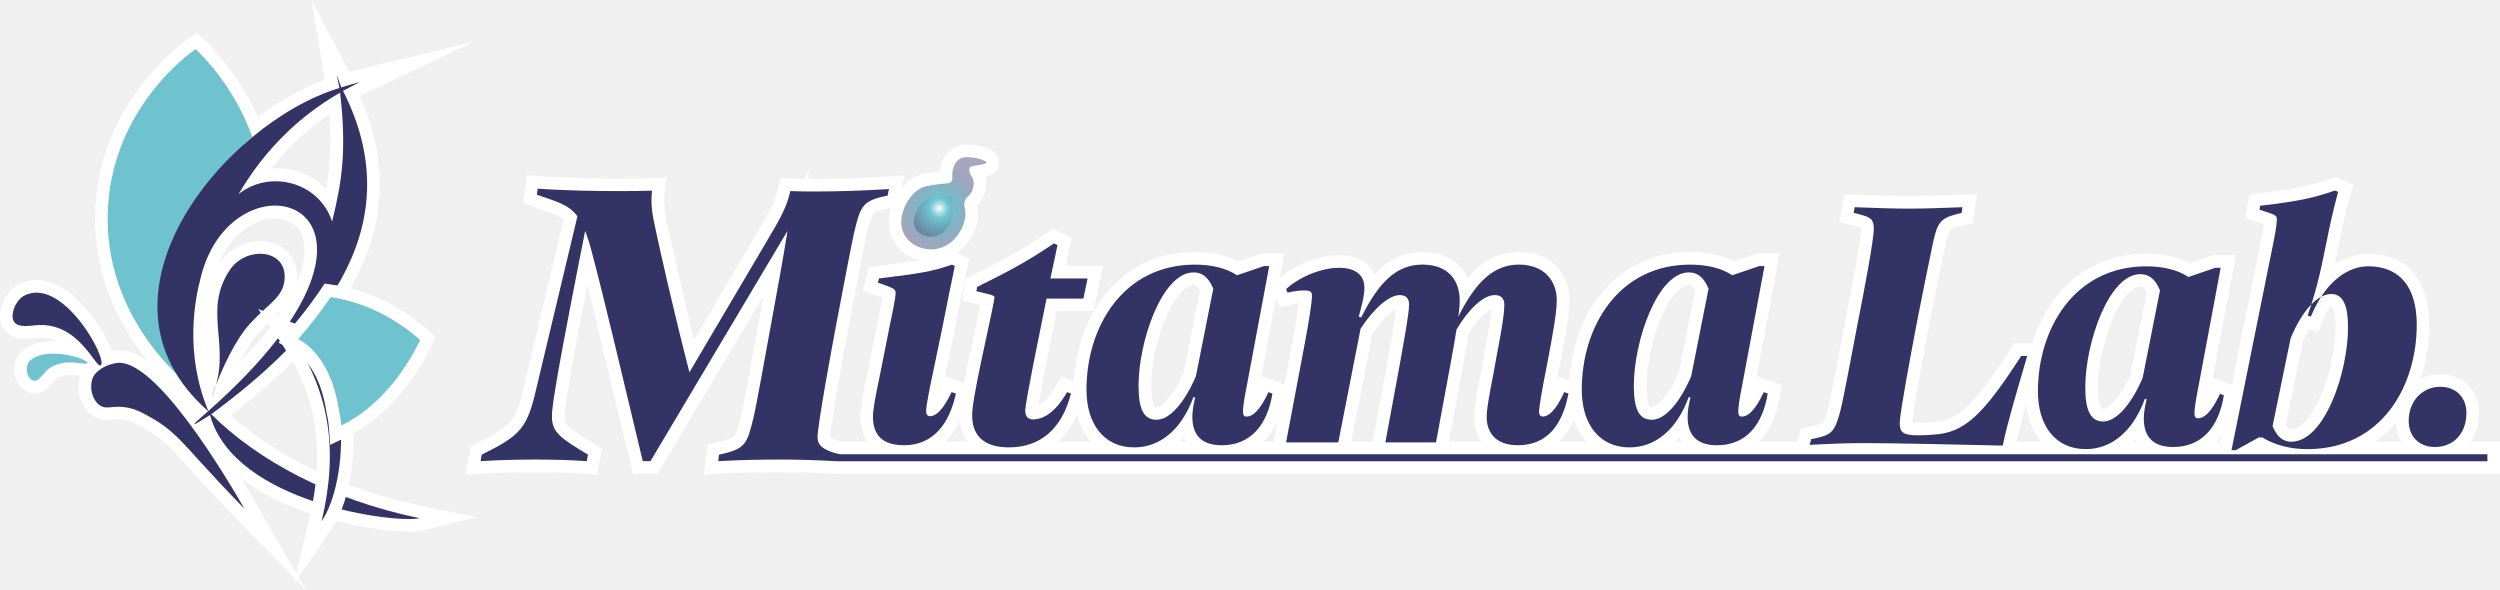
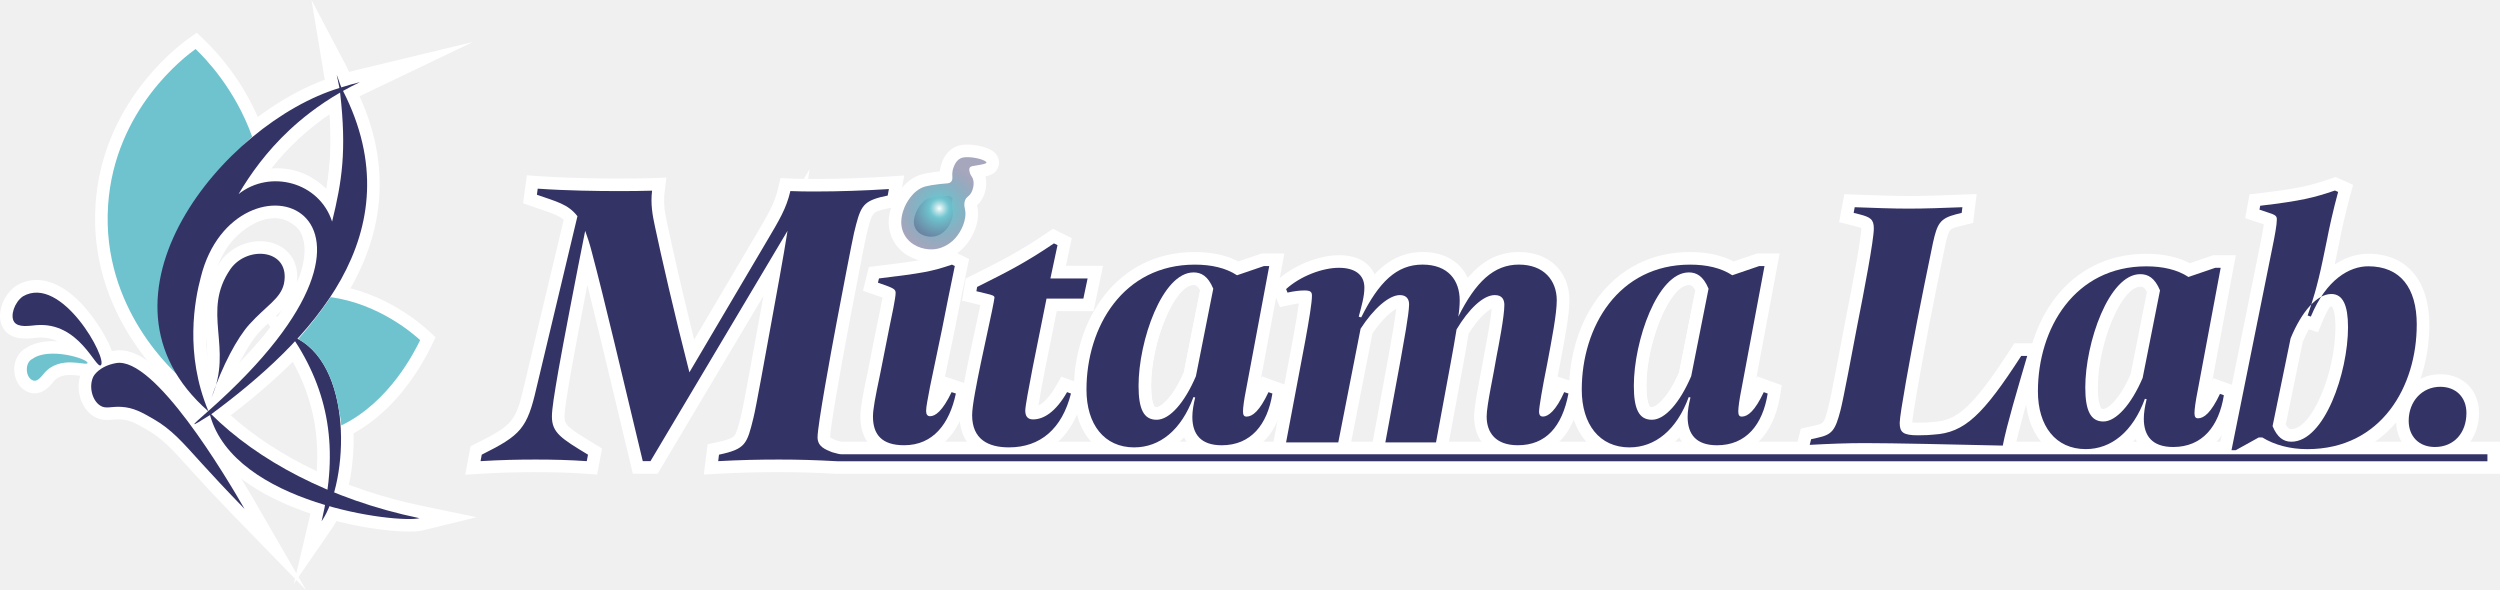
<svg xmlns="http://www.w3.org/2000/svg" viewBox="0 0 994.13 234.61">
  <defs>
    <style>
      .cls-1 {
        fill: #fff;
      }

      .cls-2 {
        fill: url(#_名称未設定グラデーション_37);
      }

      .cls-3 {
        fill: #336;
      }

      .cls-4 {
        fill: #6ec3ce;
      }
    </style>
    <radialGradient id="_名称未設定グラデーション_37" data-name="名称未設定グラデーション 37" cx="373.53" cy="82.88" fx="373.53" fy="82.88" r="17.65" gradientUnits="userSpaceOnUse">
      <stop offset="0" stop-color="#fff" />
      <stop offset="0" stop-color="#fbfdfd" />
      <stop offset=".11" stop-color="#afdee4" />
      <stop offset=".19" stop-color="#80cad4" />
      <stop offset=".23" stop-color="#6ec3ce" />
      <stop offset=".99" stop-color="#7c7c9d" stop-opacity=".68" />
    </radialGradient>
  </defs>
  <g id="Butterfly">
    <g>
      <path class="cls-1" d="m80.96,171.91l-2.73-6.54c-9.72-23.29-6.17-45.41-3.19-56.52,1.28-4.76,2.77-8.8,5.14-13.94l.26-.56.91-1.13c2.79-3.5,7.97-10,16.88-14.09,8.08-3.71,12.92-2.56,14.98-2.07.11.03.22.05.31.07,6.55,1.33,11.76,5.87,13.66,8.6,6.55,9.4,3.68,20.73,2.73,24.45l-.09.36-.14.34c-4.49,10.74-10.22,20.47-17.02,28.92-1.53,1.91-3.23,3.76-6.31,7.13l-.45.49c-6.64,7.25-13.08,13.7-19.68,19.71l-5.25,4.77Zm8.04-72.26c-1.68,3.67-3.06,7.14-4.31,11.78-2.35,8.76-5.11,25.21.29,43.16,4.49-4.32,8.96-8.92,13.53-13.91h0s.45-.49.45-.49c3.04-3.32,4.57-4.99,5.9-6.65,6.14-7.63,11.33-16.43,15.44-26.17,1.73-7.07,1.31-12.13-1.33-15.93-.54-.77-3.64-3.74-7.44-4.51-.19-.04-.4-.09-.64-.14-1.24-.29-3.55-.84-8.5,1.43-6.74,3.09-10.64,7.99-13.23,11.23l-.16.2Z" />
+       <path class="cls-1" d="m116.85,232.13l6.18-26.02c6.46-27.23,3.01-48.73-11.19-69.72l-9.15-13.51,15.15,6.07c9.31,3.73,16.17,12.12,19.84,24.25,6.11,20.23,2.01,45.75-5.66,56.9l-15.16,22.03Z" />
      <path class="cls-1" d="m73.04,157.78l-3.22-2.69c-3.56-2.97-34.71-30.26-31.83-73.74,2.62-39.47,31.17-61.84,36.86-65.93l3.38-2.42,3,2.88c6.02,5.79,17.11,18.27,23.74,36.77l1.12,3.13-2.45,2.24c-1.9,1.74-3.72,3.54-5.43,5.36-12.18,12.96-25.75,34.45-26.78,51.01-.58,9.43,2.85,19.86,9.92,30.15l2.37,3.44-2.97,2.94c-1.96,1.94-3.53,3.33-4.5,4.15l-3.21,2.71Zm4.27-131.62c-8.58,7.11-27.37,25.96-29.35,55.85-1.6,24.19,8.7,42.75,17.37,53.86-3-7.5-4.33-14.97-3.89-22.1h0c1.19-19.13,15.66-42.53,29.47-57.24,1.12-1.19,2.28-2.38,3.48-3.54-4.94-12.27-11.95-21.31-17.09-26.83Z" />
      <path class="cls-1" d="m88.66,160.13l-9.31-3.63c.58-1.7,1.18-3.38,1.82-5.03,1.74-6.32,1.25-12.09.73-18.14-.79-9.19-1.61-18.69,5.67-29.23,5.09-7.17,14.98-10.15,22.54-6.84,6.32,2.76,9.26,9.16,7.67,16.7l-.03.12c-1.27,5.38-4.78,8.59-8.85,12.32-1.83,1.68-3.91,3.58-6.04,5.93-3.28,3.62-8.08,11.68-12.2,22.29-.52,1.79-1.18,3.62-2.01,5.49Zm14.82-54.2c-2.68,0-5.86,1.29-7.72,3.92-4.79,6.92-4.68,13.13-4.06,20.66,1.27-1.87,2.53-3.51,3.76-4.87,2.44-2.7,4.7-4.77,6.7-6.6,3.46-3.17,5.3-4.94,5.86-7.19.86-4.21-1.15-5.09-1.91-5.42-.75-.33-1.66-.5-2.62-.5Z" />
      <path class="cls-1" d="m121.67,234.61l-27.99-28.75c-5.84-6-11.55-12.07-16.98-18.05l-2.04-2.26c-6.29-6.96-10.09-11.16-16.25-14.69-4.22-2.42-6.77-3.88-10.44-4.09-1.2-.07-2.2.02-3.17.11-2.14.19-4.8.43-7.69-1.42-5.46-3.51-7.51-11.96-4.38-18.08.33-.64,3.45-6.28,12.53-7.92,8.76-1.57,19.36,6.35,33.35,24.98,7.13,9.48,15.08,21.73,22.99,35.42l20.08,34.74Zm-74.54-77.85c.44,0,.91.01,1.4.04,6.03.33,10.12,2.68,14.85,5.39.41.23.81.47,1.2.71-8.34-9.85-14.42-14.15-17.55-13.58-3.79.68-5.2,2.4-5.46,2.75-.75,1.67,0,4.3.9,4.95.29.02.95-.04,1.44-.09.85-.08,1.93-.17,3.22-.17Zm-5.5-4.82s-.03.05-.04.08c.03-.05.04-.08.04-.08Z" />
+       <path class="cls-1" d="m131.31,176.86l-.56-7.31c-.12-1.58-.34-2.96-.85-5.24l-.06-.33c-.52-3.42-1.28-6.61-2.26-9.48l-.07-.23c-.16-.55-.36-1.08-.6-1.62l-.09-.21c-2.51-6.26-6.09-10.71-10.64-13.21l-5.43-2.99,4.08-4.68c4.27-4.89,8.25-10.01,11.82-15.19.22-.33.45-.66.68-1l1.75-2.6,3.1.44c20.1,2.83,34.39,14.79,38.29,18.39l2.73,2.52-1.62,3.34c-4.73,9.75-15.4,27.41-33.65,36.23l-6.6,3.19Zm5.76-25.5c1.04,3.04,1.86,6.35,2.45,9.86,10.3-6.98,17.25-17.26,21.28-24.72-4.8-3.8-14.54-10.39-27.04-12.89-2.46,3.48-5.08,6.92-7.83,10.28,4.24,3.62,7.63,8.55,10.12,14.73.41.91.74,1.81,1.02,2.75Z" />
      <path class="cls-1" d="m39.89,150.42c-3.13,0-5.6-3.3-6.95-5.12-4.45-5.96-9.51-11.74-18.06-11.02-.33.03-.68.06-1.05.1-3.52.37-9.41.98-12.44-3.73-3.37-5.24-.16-13.39,4.86-16.9l.36-.23c9.93-5.75,21.97,0,32.21,15.39,6.91,10.39,8.35,17.22,4.27,20.32l-.1.07c-1.09.79-2.14,1.11-3.11,1.11Zm-23.57-26.19c2.1,0,4.06.25,5.89.69-1.16-.95-2.36-1.76-3.59-2.39-3.41-1.75-5.49-1.16-6.79-.46-.81.64-1.39,1.72-1.66,2.58.88-.01,1.97-.13,2.62-.2.45-.05.88-.09,1.27-.12.77-.06,1.52-.09,2.26-.09Z" />
      <path class="cls-1" d="m13.83,156.42c-.44,0-.89-.04-1.36-.13l-.21-.05c-3.64-.88-6.21-4.17-6.56-8.4-.33-4.11,1.54-7.83,4.71-9.48,7.76-5.19,21.76-1.82,26.15.83,3.35,2.03,3.34,4.8,3.17,5.9-.52,3.49-3.25,4.94-8.1,4.32-3.96-.51-7.72-.72-10.24,2.21-.11.13-.23.27-.35.42-1.22,1.48-3.61,4.38-7.22,4.38Z" />
      <path class="cls-1" d="m162.6,211.38c-8.66,0-23.94-2.15-38.66-7-15.68-5.17-35.04-14.79-42.99-31.9-3.33,1.79-5.91,1.51-7.66-.83-2.78-3.73.73-6.99,1.88-8.07.07-.06.14-.13.22-.2-15.15-15.33-20.77-34.28-16.27-55.13,7.54-34.91,41.29-65.92,70.06-76.57-.1-.48-.17-.83-.22-1.09L123.87,0l14.44,27.43c.17.31.32.67.51,1.17,1.04-.29,2.09-.55,3.12-.8l46.07-11.09-42.74,20.46c-.76.36-1.52.74-2.28,1.13,11.55,25.47,10.57,50.72-2.94,75.12-9.64,17.41-25.06,33.95-48.3,51.73,18.96,17,45.73,29.71,76.1,36.03l21.66,4.5-21.49,5.25c-1.23.3-3.09.46-5.42.46Zm-53.16-124.63c-.43,0-.88.02-1.33.05-8.77.69-19.4,8.55-23.39,24.55l-.02.08c-2.36,8.79-5.12,25.29.32,43.28,32.13-29.92,39.29-51.26,34.94-61.51-1.76-4.15-5.55-6.46-10.52-6.46Zm-11.24-23.6c-14.05,13.09-25.57,29.89-29.31,47.22-2.53,11.7-1.35,22.45,3.5,32.15-1.54-14.12.67-26.27,2.64-33.63,1.37-5.49,3.34-10.18,5.7-14.12l-3.8,3.01,13.65-23.16c2.39-4.06,4.92-7.87,7.61-11.47Zm32.78,37.85c-.19,3.52-.95,7.68-2.66,12.48,1.58-2.48,3.01-4.96,4.29-7.44l-1.63-5.04Zm9.86-32.64c-.73,6.85-2.08,13.42-3.92,20.95l-3.87,15.86c6.15-12.22,8.72-24.44,7.79-36.81Zm-31.25-1.27c2.85,0,5.73.42,8.54,1.27,4.51,1.36,8.47,3.71,11.66,6.82,1.53-8.47,2.2-17.29,1.25-29.81-4.43,3.01-8.6,6.34-12.45,9.93h0c-3.92,3.66-7.52,7.59-10.87,11.85.62-.04,1.24-.06,1.86-.06Z" />
      <path class="cls-3" d="m5.59,127.95c-1.57-2.44.13-7.72,3.52-10.1,15.37-8.9,33.98,25.11,30.96,27.4-2.05,1.48-8.56-17.36-25.6-15.95-2.73.23-7.3,1.1-8.88-1.35Z" />
      <path class="cls-4" d="m13.43,151.38c-3.46-.84-3.73-7.33-.48-8.69,6.51-4.77,22.1-.01,21.85,1.66-.21,1.4-10.83-3.37-17.18,4-1.02,1.18-2.51,3.35-4.19,3.03Z" />
      <path class="cls-3" d="m39.81,161.26c-3.24-2.09-4.59-7.77-2.64-11.6,0,0,2.06-4.03,8.96-5.27,15.29-2.76,43.58,44.93,51.12,57.98-7.29-7.49-13.02-13.69-16.87-17.92-7.72-8.5-11.97-13.6-19.5-17.92-4.43-2.54-7.8-4.47-12.65-4.74-4.18-.23-6.13.96-8.43-.53Z" />
      <path class="cls-4" d="m66.44,114.08c1.11-17.97,15.23-40.4,28.13-54.12,1.9-2.02,3.81-3.89,5.7-5.62-6.91-19.29-18.92-31.41-22.5-34.85-3.88,2.78-32.25,23.86-34.79,62.19-2.74,41.35,26.95,67,30.04,69.57.66-.56,2.18-1.87,4.21-3.88-7.63-11.1-11.46-22.57-10.79-33.29Z" />
      <g>
        <path class="cls-1" d="m132.94,104.17l-5.54-14.24c-1.05-2.71-5.23-11.63-14.8-12.86h0c-5.99-.78-11.41,1.88-14.92,4.24l-18.3,12.31,11.2-19c6.05-10.26,12.98-18.98,21.18-26.63,6.29-5.87,13.35-11.09,20.97-15.49l6.46-3.73.99,7.4c2.13,15.85,1.55,31.56-1.71,46.7-.3,1.39-.82,3.65-1.6,6.55l-3.95,14.76Zm-19.06-37.02c6.07.78,11.56,3.66,15.88,8.12,1.64-9.79,2.09-19.82,1.34-29.96-4.45,3.03-8.64,6.37-12.51,9.98-3.89,3.63-7.48,7.53-10.8,11.77,1.95-.19,3.98-.18,6.09.09h0Z" />
        <path class="cls-3" d="m84.01,164.71c38.89-28.75,81.42-71.65,52.4-128.56,2.11-1.19,4.34-2.36,6.71-3.49-2.19.53-4.67,1.21-7.39,2.09-.38-.78-1.47-4.29-1.84-4.99.14.82.97,4.42,1.09,5.23-45.75,13.84-103.67,83.42-52.2,128.5-7.47,6.54-7.44,6.72.73,1.54,9.69,35.39,74.48,43.19,83.31,41.03-35.8-7.44-64.53-23.15-82.83-41.35Zm31.17-113.07c4.57-4.26,11.18-9.68,20.06-14.82,2.66,23.29.74,35.23-3.18,51.3-5.11-15.8-24.72-20.84-37.17-10.96,4.68-7.93,11.07-16.91,20.29-25.52Zm-35.31,58.5c13.46-53.97,95.07-28.13,2.98,53.3-9.52-22.82-5.41-44.23-2.98-53.3Z" />
      </g>
      <path class="cls-3" d="m84.09,158.1c8.82-19.92-4.24-34.05,7.59-51.16,6.81-9.58,24.11-7.84,21.21,5.99-1.4,5.9-7.07,8.69-13.73,16.05-4.77,5.27-10.71,16.27-15.07,29.12Z" />
-       <g>
-         <path class="cls-1" d="m116.85,232.13l6.18-26.02c6.46-27.23,3.01-48.73-11.19-69.72l-9.15-13.51,15.15,6.07c9.31,3.73,16.17,12.12,19.84,24.25,6.11,20.23,2.01,45.75-5.66,56.9l-15.16,22.03Z" />
-         <path class="cls-3" d="m127.89,207.27c10.9-15.84,13-63.69-11.91-73.67,14.93,22.06,18.73,44.95,11.91,73.67Z" />
-       </g>
-       <g>
-         <path class="cls-1" d="m131.31,176.86l-.56-7.31c-.12-1.58-.34-2.96-.85-5.24l-.06-.33c-.52-3.42-1.28-6.61-2.26-9.48l-.07-.23c-.16-.55-.36-1.08-.6-1.62l-.09-.21c-2.51-6.26-6.09-10.71-10.64-13.21l-5.43-2.99,4.08-4.68c4.27-4.89,8.25-10.01,11.82-15.19.22-.33.45-.66.68-1l1.75-2.6,3.1.44c20.1,2.83,34.39,14.79,38.29,18.39l2.73,2.52-1.62,3.34c-4.73,9.75-15.4,27.41-33.65,36.23l-6.6,3.19Zm5.76-25.5c1.04,3.04,1.86,6.35,2.45,9.86,10.3-6.98,17.25-17.26,21.28-24.72-4.8-3.8-14.54-10.39-27.04-12.89-2.46,3.48-5.08,6.92-7.83,10.28,4.24,3.62,7.63,8.55,10.12,14.73.41.91.74,1.81,1.02,2.75Z" />
-         <path class="cls-4" d="m167.07,135.25c-2.16,4.44-12.1,24.62-31.33,33.92-.15-1.93-.43-3.56-.95-5.94-.54-3.59-1.35-7.08-2.48-10.36-.24-.84-.53-1.6-.85-2.3-2.73-6.81-6.92-12.45-12.87-15.73,4.16-4.77,8.27-9.99,12.17-15.64.24-.35.48-.7.72-1.05,19.62,2.76,33.34,15.03,35.6,17.11Z" />
-       </g>
+       <path class="cls-3" d="m127.89,207.27c10.9-15.84,13-63.69-11.91-73.67,14.93,22.06,18.73,44.95,11.91,73.67Z" />
+       <path class="cls-4" d="m167.07,135.25c-2.16,4.44-12.1,24.62-31.33,33.92-.15-1.93-.43-3.56-.95-5.94-.54-3.59-1.35-7.08-2.48-10.36-.24-.84-.53-1.6-.85-2.3-2.73-6.81-6.92-12.45-12.87-15.73,4.16-4.77,8.27-9.99,12.17-15.64.24-.35.48-.7.72-1.05,19.62,2.76,33.34,15.03,35.6,17.11Z" />
    </g>
  </g>
  <g id="Text">
    <path class="cls-1" d="m185.01,188.76l2.12-11.32,2.22-1.11c14.59-7.3,15.85-8.82,19.13-23.24l15.68-65.68c-1.91-1.66-4.44-2.56-9.05-4.13-1.02-.35-2.11-.72-3.26-1.12l-3.83-1.35,1.49-11.1,4.69.33c12.68.91,27.45.95,30.28.95,5.94,0,10.24,0,14.66-.15l5.85-.2-.71,5.81c-.55,4.52.12,8.19,1.05,12.53,1.75,8.26,5.7,25.96,10.69,46.09l24.89-42.19c4.74-8.01,7.12-12.03,8.51-18.01l.95-4.07,4.18.21c1.57.08,3.24.12,5.09.14l2.31-3.88-.59,3.89c1.12,0,2.31,0,3.58,0,8.6,0,18.88-.35,28.22-.95l6.42-.42-2.27,12.16-6.03,1.33c-4.47,1.19-4.58,1.29-6.81,10.5-.73,3.23-4.62,23.4-6.88,35.39-3.63,19.17-7.49,41.34-7.49,44.71,0,.03,0,.05,0,.07.39.31,1.47.76,2.14,1.03l.25.1,2.03.54s.1.02.15.02h659.45v12.78H332.74c-8.59-.48-15.24-.68-22.97-.68-8.37,0-15.97.2-23.92.63l-5.98.33,1.52-12.04,3.48-.74c4.23-.9,6.29-1.66,7.11-2.61,1.01-1.18,1.71-4.04,2.78-8.37.75-2.88,3.7-19.15,5.66-29.92.5-2.77.97-5.34,1.37-7.51.35-1.92.75-4.14,1.19-6.53.2-1.08.4-2.19.6-3.31l-42.08,70.72h-9.84l-.92-3.83c-1.9-7.91-3.77-15.72-5.57-23.29-4.36-18.28-8.28-34.69-11.61-47.93-2.78,14.32-5.62,29.31-6.56,34.79-1.42,8.26-2.51,14.79-2.51,17.53,0,3.31,1.12,4.32,11.95,10.88l2.97,1.8-1.97,10.36-4.43-.32c-5.93-.42-12.46-.63-19.96-.63s-14.47.19-21.62.63l-6.4.39Zm124.77-11.02c3.84,0,7.42.05,11.1.15-.48-1.13-.78-2.46-.78-4.02,0-5.82,6.39-39.81,7.67-46.56,1.91-10.16,6.11-32.02,6.97-35.82,1.08-4.47,1.98-7.9,3.43-10.57-4.6.15-9.11.22-13.23.22-1.85,0-3.53,0-5.09-.01l-1.73,11.41c-1.17,7.73-3.45,20.2-5.29,30.23-.44,2.38-.84,4.59-1.19,6.52-.4,2.18-.86,4.74-1.37,7.5-2.82,15.53-5.04,27.64-5.8,30.59-1.12,4.52-2.03,7.87-3.49,10.44,2.87-.05,5.79-.08,8.81-.08Zm-96.75,0c2.52,0,4.94.02,7.27.07-3.42-2.88-5.33-5.88-5.74-10.29-1.91,4.44-4.29,7.49-7.87,10.26,2.05-.03,4.15-.05,6.33-.05Zm21.09-96.86l3.29,9.23c.92,2.58,1.89,5.37,2.72,8.7,3.92,14.68,8.94,35.74,14.76,60.13,1.17,4.9,2.37,9.91,3.58,14.98l11.98-20.13-1.15-4.47c-6.41-24.95-11.66-48.36-13.76-58.26-.7-3.25-1.33-6.5-1.45-10.1-2.87.04-5.94.04-9.62.04-1.33,0-5.25-.01-10.35-.11Z" />
    <g>
      <g>
        <path class="cls-1" d="m800.5,182.28l-4.21-.1c-19.84-.46-44.01-.98-54.96-.98-5.99,0-12.59.21-21.42.7l-6.77.37,2.96-11.83,5.55-1.23c3.57-.78,3.71-.81,5.4-7.36.98-3.8,4.04-19.94,6.07-30.62l.62-3.29c3.89-19.44,6.39-33.98,6.39-37.1,0-.07,0-.14,0-.2-.38-.14-1-.33-2.02-.6l-6.79-1.7,2.08-11.11,6.72.24c7.03.25,13.09.47,18.81.47,6.09,0,11.81-.21,18.44-.46l8.66-.32-1.43,11.48-5.58,1.39c-3.95,1.03-4.03,1.05-5.49,7.52-2.29,10.85-5.41,26.68-6.31,31.27-3.89,20.34-6.66,36.27-6.8,39.15.5.05,1.23.1,2.32.1,3.13,0,4.5-.14,5.7-.26l.21-.02c9.3-.53,15.36-4.99,30.88-28.99l1.48-2.29h11.78l-3.4,11.65c-3.42,11.67-6.65,22.69-8.08,29.95l-.81,4.13Zm-14.95-10.34c2.3.05,4.59.1,6.85.15.66-2.8,1.47-5.92,2.38-9.25-3.13,3.79-6.14,6.79-9.23,9.09Zm-35.75-84.13c.22.89.33,1.9.33,3.03,0,5.32-4.12,26.73-6.58,39.01l-.61,3.24c-2.17,11.45-5.15,27.14-6.21,31.26-.72,2.79-1.44,5.07-2.31,6.94,2.43-.06,4.71-.09,6.91-.09,2.52,0,5.73.03,9.42.08-.22-.91-.34-1.94-.34-3.1,0-4.1,4.38-27.59,6.99-41.22.91-4.63,4.04-20.52,6.36-31.5.69-3.03,1.37-5.52,2.37-7.58-5.23.12-10.52.1-16.33-.06Z" />
        <path class="cls-3" d="m741.33,176.2c-6.76,0-13.94.28-21.69.7l.56-2.25,2.53-.56c5.78-1.27,7.04-2.82,9.16-10.99,1.13-4.37,4.65-23.1,6.76-34.23,2.53-12.68,6.48-33.38,6.48-38.03,0-3.66-1.41-4.51-5.77-5.63l-2.25-.56.42-2.25c7.89.28,14.93.56,21.41.56,7.04,0,13.66-.28,21.41-.56l-.28,2.25-2.25.56c-6.48,1.69-7.47,3.8-9.16,11.27-2.11,10-4.93,24.23-6.34,31.41-2.53,13.24-6.9,36.76-6.9,40.28,0,3.8,1.41,4.93,7.32,4.93,3.24,0,4.79-.14,6.2-.28,12.25-.7,19.58-7.75,34.79-31.27h2.39c-3.94,13.52-8.03,27.04-9.72,35.64-18.31-.42-43.66-.99-55.07-.99Z" />
      </g>
      <g>
        <path class="cls-1" d="m829.39,183.6c-14.59,0-24.02-10.97-24.02-27.96,0-27.19,16.52-54.72,48.1-54.72,6.76,0,12.57,1.26,17.31,3.75l9.33-3.19h8.97l-9.34,49.86.46-.97,9.71,3.53-.65,4.07c-2.5,15.75-11.65,24.78-25.08,24.78-7.25,0-12.47-2.92-14.99-8.11-5.37,5.81-12.17,8.96-19.8,8.96Zm4.89-67.47c-12.89,8.05-18.91,24.2-18.91,39.51,0,5.4,1.37,17.96,14.02,17.96,2,0,3.91-.35,5.71-1.04-7.22-.65-10.88-6.85-10.88-18.46,0-10.64,3.42-26.88,10.06-37.96Zm21.55,37.95l3.91.78-1.27,5.09c-.64,2.56-.98,4.82-.98,6.54,0,4.07,1.07,6.27,6.69,6.27,2.83,0,5.29-.63,7.37-1.88-2.18-.89-3.92-3.03-3.92-6.64,0-1.92.5-5.51,1.36-9.85l7.71-41.16-7.17,2.45-2.05-1.34c-1.33-.87-2.85-1.58-4.55-2.12.21.44.42.89.62,1.37l.58,1.4-7.3,36.79-.2.48c-.27.62-.54,1.24-.81,1.83Zm-4.77-40.06c-7.39,0-16.83,22.47-16.83,40.07,0,4.73.61,6.9,1.13,7.89.29.56.37.63,1.06.63,1.59,0,6.29-3.39,10.83-13.82l6.48-32.67c-1.11-2.1-1.96-2.1-2.67-2.1Z" />
        <path class="cls-3" d="m884.32,157.19c-1.97,12.4-8.59,20.56-20.14,20.56-8.31,0-11.69-4.37-11.69-11.27,0-2.25.42-4.93,1.13-7.75l-.7-.14c-4.79,13.1-13.38,20-23.52,20-11.97,0-19.02-9.16-19.02-22.96,0-25.07,14.65-49.72,43.1-49.72,6.48,0,12.25,1.27,16.76,4.23l10.71-3.66h2.11l-9.15,48.88c-.85,4.23-1.27,7.46-1.27,8.87,0,1.55.42,2.11,1.41,2.11,2.39,0,5.21-2.25,8.73-9.72l1.55.56Zm-25.38-41.69c-2.11-5.07-4.79-6.48-7.89-6.48-12.4,0-21.83,27.18-21.83,45.07,0,9.16,2.11,13.52,7.18,13.52s11.13-6.76,15.63-17.33l6.9-34.79Z" />
      </g>
      <g>
        <path class="cls-1" d="m890.34,184.02h-9.09l17.41-86.28c.79-3.83,1.31-6.68,1.56-8.52l-7.42-2.47,1.72-9.45,3.67-.44c16.19-1.92,20.73-3.12,28.7-5.83l1.85-.63,6.98,3.1-1.14,4.15c-1.98,7.22-3.64,14.91-4.27,18.32l-.02.1-1.69,8.17c-.07.32-.13.63-.2.94,5.43-3.65,10.5-4.27,13.33-4.27,15.21,0,24.3,10.56,24.3,28.24,0,26.22-15.18,54.44-48.52,54.44-6.88,0-13.26-1.48-18.62-4.31l-8.54,4.73Zm43.07-70.09c2.98,2.33,5.28,7.05,5.28,16.07,0,12.62-4.44,32.14-13.29,42.88,21.09-3.97,30.63-23.93,30.63-43.73,0-18.24-10.76-18.24-14.3-18.24-2.85,0-5.68,1.05-8.32,3.02Zm-24.49,54.88c1,1.82,1.75,1.82,2.23,1.82,8.03,0,17.54-22.03,17.54-40.64,0-6.44-1.28-7.94-1.42-8.09-.02,0-.08,0-.2,0-.19,0-.4.03-.62.08-1.06,1.77-2.04,3.72-2.92,5.85l-1.78,4.3-3.63-1.21c-.82,1.48-1.64,3.16-2.44,5.07l-6.75,32.83Zm1.24-83.45c.14.59.22,1.24.22,1.96,0,2.18-.54,5.66-1.93,12.42l-14.27,70.72,2.72-1.51h1.77l7.39-35.91.18-.44c2.44-5.9,5.31-10.67,8.44-14.14,1.29-4.16,2.63-9.11,4.11-16.24l1.68-8.11c.51-2.74,1.39-6.89,2.47-11.36-3.55.98-7.35,1.79-12.79,2.62Z" />
        <path class="cls-3" d="m961.02,129.16c0,24.37-13.94,49.44-43.52,49.44-6.9,0-13.1-1.69-17.89-4.65h-1.41l-9.15,5.07h-1.69l16.2-80.29c.99-4.79,1.83-9.3,1.83-11.41,0-1.41-.42-1.83-3.52-2.82l-3.38-1.13.28-1.55c16.62-1.97,21.41-3.24,29.72-6.06l1.27.56c-1.97,7.18-3.66,14.93-4.37,18.73l-1.69,8.17c-2.25,10.85-4.23,16.9-6.06,22.25l1.27.42c6.2-14.93,15.49-20,22.82-20,12.68,0,19.3,8.45,19.3,23.24Zm-27.33.85c0-8.45-1.97-13.1-6.62-13.1-5.77,0-11.83,7.04-16.2,17.61l-7.18,34.93c1.83,4.37,4.23,6.2,7.47,6.2,13.1,0,22.54-27.33,22.54-45.64Z" />
      </g>
      <g>
        <path class="cls-1" d="m968.24,182.75c-9.08,0-15.42-6.34-15.42-15.42,0-10.56,7.54-18.52,17.54-18.52,9.08,0,15.42,6.34,15.42,15.42,0,10.73-7.38,18.52-17.54,18.52Zm2.11-23.95c-4.44,0-7.54,3.5-7.54,8.52,0,3.5,1.93,5.42,5.42,5.42,5.56,0,7.54-4.4,7.54-8.52,0-3.5-1.93-5.42-5.42-5.42Z" />
        <path class="cls-3" d="m957.82,167.33c0-7.75,5.35-13.52,12.54-13.52,6.34,0,10.42,4.23,10.42,10.42,0,7.89-4.93,13.52-12.54,13.52-6.34,0-10.42-4.23-10.42-10.42Z" />
      </g>
    </g>
    <g>
      <path class="cls-1" d="m656.87,171.91c-8.08,0-12.18-6.23-12.18-18.52,0-17.47,9.22-50.07,26.83-50.07,5.65,0,9.86,3.21,12.5,9.55l.58,1.4-7.3,36.79-.2.48c-5.52,12.94-12.89,20.36-20.23,20.36Zm14.65-58.59c-7.39,0-16.83,22.47-16.83,40.07,0,4.73.61,6.9,1.13,7.89.29.56.37.63,1.06.63,1.59,0,6.29-3.39,10.83-13.82l6.48-32.68c-1.11-2.1-1.96-2.1-2.67-2.1Z" />
      <path class="cls-1" d="m459.92,171.91c-8.08,0-12.18-6.23-12.18-18.52,0-17.47,9.22-50.07,26.83-50.07,5.65,0,9.86,3.21,12.5,9.55l.58,1.4-7.3,36.79-.2.48c-5.52,12.94-12.9,20.36-20.23,20.36Zm14.65-58.59c-7.39,0-16.83,22.47-16.83,40.07,0,4.73.61,6.9,1.13,7.89.29.56.37.63,1.06.63,1.59,0,6.29-3.39,10.83-13.82l6.48-32.68c-1.11-2.1-1.96-2.1-2.67-2.1Z" />
      <g>
        <path class="cls-1" d="m359.53,182.05c-11.06,0-17.4-5.98-17.4-16.41,0-3.4.94-8.44,2.92-17.77l3.66-18.42c.52-2.47,1.7-8.03,2.21-11.12-.11-.04-.2-.08-.28-.11l-7.49-2.6,2.36-9.45,3.41-.42c16.88-2.08,20.16-2.6,28.02-5.27l1.98-.67,6.44,3.22-.79,3.78c-1.66,7.88-2.63,12.79-3.76,18.47-.4,2.03-.82,4.15-1.3,6.55l-3.78,18.14.09-.18,10.1,3.37-.92,4.37c-3.3,15.59-12.58,24.53-25.46,24.53Zm1.31-67.75c.2.64.31,1.37.31,2.18,0,2.12-.89,6.71-2.64,14.98l-3.66,18.45c-1.72,8.08-2.71,13.25-2.71,15.72,0,4.25,1.14,6.41,7.4,6.41,2.89,0,5.41-.71,7.58-2.14-2.16-.98-3.84-3.18-3.84-6.53,0-1.76.43-4.04,1.08-7.49.17-.92.36-1.91.55-2.99l.02-.13,4.79-22.96c.47-2.35.89-4.47,1.29-6.49.74-3.74,1.42-7.15,2.27-11.29-3.42.88-6.96,1.51-12.42,2.26Z" />
        <path class="cls-3" d="m349.96,148.88c-1.97,9.3-2.82,13.94-2.82,16.76,0,7.04,3.38,11.41,12.4,11.41,11.55,0,18.03-8.59,20.56-20.56l-1.69-.56c-3.66,7.61-6.48,9.58-8.59,9.58-.99,0-1.55-.7-1.55-2.11,0-1.69.7-4.93,1.55-9.58l4.79-22.96c1.83-9.16,2.82-14.37,5.07-25.07l-1.13-.56c-8.31,2.82-11.83,3.38-29.02,5.49l-.42,1.69,3.24,1.13c2.96,1.13,3.8,1.55,3.8,2.96,0,1.97-1.55,9.3-2.53,13.94l-3.66,18.45Z" />
      </g>
      <g>
        <path class="cls-1" d="m401.21,182.9c-12.49,0-19.65-6.49-19.65-17.82,0-4.11,1.57-12.04,3.62-22v-.03s4.37-20.42,4.37-20.42c.08-.42.17-.87.26-1.32l-7.27-1.76,1.47-8.79,2.28-1.14c11.75-5.88,18.85-9.42,29.99-16.99l2.42-1.65,7.49,3.74-2.34,10.98h14.78l-3.8,18.03h-14.61l-4.69,23.31c-.66,3.41-2.03,10.51-2.6,14.18,2.28-1.09,4.74-3.8,7.02-7.78l2.09-3.66,9.75,3.55-1.11,4.38c-4.1,16.24-14.58,25.19-29.5,25.19Zm-6.23-37.78c-1.36,6.6-3.41,16.55-3.41,19.96,0,3.78.75,7.82,9.65,7.82,2.79,0,5.32-.45,7.58-1.34-3.72-.81-6.1-3.95-6.1-8.31,0-1.79.71-6.02,3.05-18.13l5.91-29.41h-.14l1.99-9.37c-4.99,3.06-9.53,5.52-14.54,8.09.87.91,1.47,2.15,1.47,3.89,0,.85-.16,1.74-1.08,6.33l-4.38,20.47Zm17.72,18.35h0Z" />
        <path class="cls-3" d="m390.09,144.09c-1.83,8.87-3.52,17.33-3.52,20.99,0,9.58,6.34,12.82,14.65,12.82,12.54,0,21.13-7.47,24.65-21.41l-1.55-.56c-4.51,7.89-9.3,10.85-13.52,10.85-2.39,0-3.1-1.55-3.1-3.52,0-1.69,1.41-9.16,2.96-17.18l5.49-27.33h14.65l1.69-8.03h-14.79l2.82-13.24-1.41-.7c-11.41,7.75-18.73,11.41-30.56,17.33l-.28,1.69,4.08.99c2.39.56,3.1.85,3.1,1.55,0,.42-.42,2.54-.99,5.35l-4.37,20.42Z" />
      </g>
      <g>
        <path class="cls-1" d="m451.05,182.9c-14.59,0-24.02-10.97-24.02-27.96,0-27.19,16.52-54.72,48.1-54.72,6.76,0,12.57,1.26,17.31,3.75l9.33-3.19h8.97l-9.34,49.86.46-.97,9.71,3.53-.65,4.07c-2.5,15.75-11.65,24.78-25.08,24.78-7.25,0-12.47-2.92-14.99-8.11-5.37,5.81-12.17,8.96-19.8,8.96Zm7.75-69.06c-14.85,7.35-21.77,24.7-21.77,41.1,0,5.4,1.37,17.96,14.02,17.96,2.18,0,4.26-.42,6.2-1.24-6.32-1.28-9.51-7.41-9.51-18.27s3.76-28.48,11.06-39.55Zm20.39,39.88l2.21.44-1.27,5.09c-.64,2.56-.98,4.82-.98,6.54,0,4.07,1.07,6.27,6.69,6.27,2.83,0,5.29-.63,7.37-1.89-2.19-.88-3.92-3.03-3.92-6.64,0-1.92.5-5.52,1.36-9.85l7.71-41.16-7.17,2.45-2.05-1.34c-.71-.47-1.48-.89-2.3-1.26.07.17.15.33.22.51l.58,1.4-7.3,36.79-.2.48c-.32.74-.64,1.47-.97,2.17Zm-4.62-40.4c-7.39,0-16.83,22.47-16.83,40.07,0,4.73.61,6.9,1.13,7.89.29.56.37.63,1.06.63,1.59,0,6.29-3.39,10.83-13.82l6.48-32.67c-1.11-2.1-1.96-2.1-2.67-2.1Z" />
        <path class="cls-3" d="m451.05,177.9c10.14,0,18.73-6.9,23.52-20l.7.14c-.7,2.82-1.13,5.49-1.13,7.75,0,6.9,3.38,11.27,11.69,11.27,11.55,0,18.17-8.17,20.14-20.56l-1.55-.56c-3.52,7.47-6.34,9.72-8.73,9.72-.99,0-1.41-.56-1.41-2.11,0-1.41.42-4.65,1.27-8.87l9.16-48.88h-2.11l-10.7,3.66c-4.51-2.96-10.28-4.23-16.76-4.23-28.45,0-43.1,24.65-43.1,49.72,0,13.8,7.04,22.96,19.02,22.96Zm23.52-69.58c3.1,0,5.77,1.41,7.89,6.48l-6.9,34.79c-4.51,10.56-10.42,17.33-15.63,17.33s-7.18-4.37-7.18-13.52c0-17.89,9.44-45.07,21.83-45.07Z" />
      </g>
      <g>
        <path class="cls-1" d="m603.58,182.05c-10.73,0-17.4-6.29-17.4-16.41,0-3.46,1.21-9.77,2.49-16.44.59-3.08,1.15-5.99,1.52-8.29l.07-.39c.66-3.39,2.52-12.99,2.9-17.79-1.95.98-5.37,3.89-9.17,10.03-.65,3.98-1.43,8.39-2.26,12.82l-6.53,35.35h-30.31l7.15-38.73c.19-1.08.42-2.37.66-3.75.82-4.6,2.1-11.77,2.51-15.6-2.15,1.14-5.73,4.22-9.45,9.79l-9.48,48.29h-30.85l8.73-46.21c1.17-6.38,1.95-11.09,2.33-14.07-1.04.12-2.16.31-3.37.58l-4.15.92-3.44-8.59,2.59-2.34c6.35-5.73,16.36-9.74,24.34-9.74s12.3,3.42,14.11,7.64c4.82-5.18,10.98-8.91,19.13-8.91,8.58,0,14.99,3.84,17.96,10.29,4.97-5.97,11.41-10.29,20.35-10.29,12.01,0,20.07,7.73,20.07,19.23,0,5.53-1.74,14.76-3.59,24.54l-.3,1.59c-.3,1.47-.58,2.87-.83,4.18l10.1,3.37-.82,4.3c-3.9,20.35-15.78,24.62-25.05,24.62Zm-3.53-39.48c-.39,2.44-.96,5.39-1.56,8.52-1.03,5.37-2.31,12.04-2.31,14.56,0,3.17.88,6.41,7.4,6.41,2.26,0,4.91-.33,7.41-1.92-2.18-.9-3.96-3-3.96-6.46s2.78-17.26,3.34-20.01l.29-1.53c1.68-8.9,3.42-18.1,3.42-22.69,0-5.86-3.67-9.23-10.07-9.23-2.67,0-5.24.53-7.87,2.25,4.31.7,7.09,4.06,7.09,8.81,0,4.33-1.59,13.12-3.15,21.15l-.03.15Zm-43.14,28.36h9.97l4.74-25.68,3.36-20.14c.41-2.45.49-4.43.49-5.66,0-6.12-3.29-9.23-9.79-9.23-2.43,0-4.98.41-7.75,2.19,4.42.54,7.4,3.92,7.4,8.59,0,3.32-1.21,10.36-2.79,19.21-.24,1.37-.47,2.64-.67,3.76l-4.97,26.96Zm-39.41,0h10.56l8.05-41.01-1.86-.53,1.6-5.99c.94-3.49,1.75-6.5,1.75-9.02,0-1.01,0-2.89-5.14-2.89-2.03,0-4.64.49-7.34,1.39,1.45,1.68,1.63,3.8,1.63,4.73,0,2.73-.83,8.39-2.76,18.93l-6.49,34.38Z" />
        <path class="cls-3" d="m511.46,175.93h20.71l8.87-45.21c5.07-7.89,11.27-13.38,15.63-13.38,2.68,0,3.66,1.69,3.66,3.66,0,3.8-2.25,15.63-3.38,22.11l-6.06,32.82h20.14l5.78-31.27c.84-4.51,1.69-9.3,2.39-13.66,4.79-8.03,10.56-13.66,15.21-13.66,2.82,0,3.8,1.69,3.8,3.94,0,4.51-2.25,16.06-3.1,20.42-1.13,7.04-3.94,19.44-3.94,23.94,0,6.48,3.66,11.41,12.39,11.41,11.13,0,17.61-7.32,20.14-20.56l-1.69-.56c-3.24,7.32-6.34,9.72-8.45,9.72-.85,0-1.55-.42-1.55-1.97,0-1.69,1.27-9.3,3.24-19.02,1.83-9.72,3.8-19.86,3.8-25.21,0-7.89-5.07-14.23-15.07-14.23s-17.18,6.9-24.09,20.71c.42-2.54.56-4.79.56-6.48,0-7.89-4.51-14.23-14.79-14.23s-17.33,6.9-24.37,20.99l-.99-.28c1.13-4.23,2.25-8.03,2.25-11.55,0-5.07-3.66-7.89-10.14-7.89s-15.21,3.24-20.99,8.45l.56,1.41c2.53-.56,4.79-.85,6.76-.85,2.53,0,2.96.7,2.96,2.11,0,2.68-1.13,9.58-2.68,18.03l-7.61,40.28Z" />
      </g>
      <g>
        <path class="cls-1" d="m647.99,182.9c-14.59,0-24.02-10.97-24.02-27.96,0-27.19,16.52-54.72,48.1-54.72,6.76,0,12.57,1.26,17.31,3.75l9.33-3.19h8.97l-9.34,49.86.46-.97,9.71,3.53-.65,4.07c-2.5,15.75-11.65,24.78-25.08,24.78-7.25,0-12.47-2.92-14.99-8.11-5.37,5.81-12.17,8.96-19.8,8.96Zm7.75-69.06c-14.85,7.35-21.77,24.7-21.77,41.1,0,5.4,1.37,17.96,14.02,17.96,2.18,0,4.26-.42,6.2-1.24-6.32-1.29-9.51-7.41-9.51-18.27s3.76-28.48,11.06-39.55Zm20.39,39.88l2.21.44-1.27,5.09c-.64,2.56-.98,4.82-.98,6.54,0,4.07,1.07,6.27,6.69,6.27,2.83,0,5.29-.63,7.37-1.89-2.19-.88-3.92-3.03-3.92-6.64,0-1.92.5-5.52,1.36-9.85l7.71-41.16-7.17,2.45-2.05-1.34c-.71-.47-1.48-.89-2.3-1.26.07.17.15.33.22.51l.58,1.4-7.3,36.79-.2.48c-.32.74-.64,1.47-.97,2.17Zm-4.62-40.4c-7.39,0-16.83,22.47-16.83,40.07,0,4.73.61,6.9,1.13,7.89.29.56.37.63,1.06.63,1.59,0,6.29-3.39,10.83-13.82l6.48-32.67c-1.11-2.1-1.96-2.1-2.67-2.1Z" />
        <path class="cls-3" d="m648,177.9c10.14,0,18.73-6.9,23.52-20l.7.14c-.7,2.82-1.13,5.49-1.13,7.75,0,6.9,3.38,11.27,11.69,11.27,11.55,0,18.17-8.17,20.14-20.56l-1.55-.56c-3.52,7.47-6.34,9.72-8.73,9.72-.99,0-1.41-.56-1.41-2.11,0-1.41.42-4.65,1.27-8.87l9.16-48.88h-2.11l-10.7,3.66c-4.51-2.96-10.28-4.23-16.76-4.23-28.45,0-43.1,24.65-43.1,49.72,0,13.8,7.04,22.96,19.02,22.96Zm23.52-69.58c3.1,0,5.77,1.41,7.89,6.48l-6.9,34.79c-4.51,10.56-10.42,17.33-15.63,17.33s-7.18-4.37-7.18-13.52c0-17.89,9.44-45.07,21.83-45.07Z" />
      </g>
      <g>
        <path class="cls-1" d="m370.01,101.76c-8.35,0-13.96-5.71-13.96-14.2,0-7.96,6.06-16.2,16.2-16.2,8.22,0,13.96,5.79,13.96,14.08s-5.68,16.32-16.2,16.32Zm2.24-20.4c-4.91,0-6.2,4.06-6.2,6.2,0,3.69,1.9,4.2,3.96,4.2,4.91,0,6.2-4.13,6.2-6.32,0-4.08-2.88-4.08-3.96-4.08Z" />
        <path class="cls-3" d="m370.01,96.76c7.19,0,11.2-5.66,11.2-11.32,0-4.83-2.83-9.08-8.96-9.08-7.19,0-11.2,5.66-11.2,11.2s3.07,9.2,8.96,9.2Z" />
      </g>
      <path class="cls-3" d="m989.13,180.64v2.78H333.02c-8.7-.48-15.35-.68-23.24-.68s-15.32.16-24.19.64l.32-2.58c10.64-2.26,11.12-4.2,13.71-14.68.96-3.71,4.99-26.28,7.09-37.73,1.78-9.83,5-27.09,6.45-36.6l-54.5,91.59h-3.06c-7.9-32.89-15.16-64.01-20.32-83.36-.81-3.22-1.77-5.97-2.58-8.23-3.38,16.77-9.19,47.09-10.64,55.47-1.61,9.35-2.59,15.32-2.59,18.38,0,6.45,3.71,8.71,14.35,15.16l-.49,2.58c-6.76-.48-13.7-.64-20.31-.64-7.09,0-14.03.16-21.93.64l.48-2.58c15.48-7.74,18.06-10.32,21.77-26.61l16.28-68.21c-3.71-4.84-8.38-5.81-16.12-8.54l.32-2.42c11.29.81,24.51.96,30.64.96s10.32,0,14.84-.16c-.65,5.32.16,9.67,1.13,14.19,2.42,11.44,7.74,34.83,13.71,58.05l30.64-51.92c5.15-8.71,7.9-13.22,9.51-20.16,3.07.16,6.45.16,10.64.16,8.23,0,18.54-.32,28.54-.96l-.48,2.59-2.9.64c-7.26,1.94-8.06,4.19-10.48,14.19-.81,3.55-4.84,24.51-6.93,35.64-2.26,11.93-7.58,40.95-7.58,45.63,0,3.86,3.29,4.91,5.8,5.96l2.35.62c.47.12.95.19,1.43.19h654.45Z" />
    </g>
    <g>
      <path class="cls-1" d="m370.32,104.14c-4.95,0-11.6-2.16-15.03-8.37-2.48-4.48-2.54-9.67-.17-15.4.38-.92,3.92-9.02,11.59-11.09,1.41-.38,4.01-.82,6.32-1.07.25-.03.48-.05.7-.07.08-.88.27-1.92.68-3.1.4-1.14,1.61-4.61,5.17-6.48,1.52-.8,3.23-1.13,5.53-1.07,2.74.06,8.53.91,10.86,3.65,1,1.18,1.46,2.71,1.25,4.19-.43,3.12-2.71,4.23-5.38,4.86.83,3.1.08,6.51-1.29,8.91-.71,1.26-1.48,2.02-2.04,2.52.02.12.05.26.08.37l.09.42c1.15,5.91-1.89,11.97-4.85,15.36-1.58,1.81-5.99,6.06-12.83,6.35-.22,0-.45.01-.67.01Zm8.98-26.75c-1.15.43-2.32.52-3.4.61-.49.04-1.07.08-1.79.16-2.15.23-4.13.6-4.8.78-2.54.68-4.47,4.1-4.94,5.24-.74,1.8-1.59,4.46-.32,6.75,1.3,2.35,4.22,3.29,6.54,3.21,2.96-.12,4.97-2.08,5.7-2.92h0c1.54-1.76,2.95-4.9,2.57-6.89l-.05-.24c-.24-1.14-.75-3.51.29-6.21.07-.17.13-.33.21-.49Z" />
      <path class="cls-2" d="m380.05,94.5c2.13-2.45,4.49-7.06,3.71-11.12-.17-.86-.58-2.21,0-3.71.59-1.55,1.53-1.42,2.44-3.03.95-1.68,1.44-4.48.34-6.24-.24-.38-.68-.92-.93-1.85-.14-.54-.33-1.29,0-1.85.39-.66,1.24-.67,2.78-.93,2.17-.37,3.81-.65,3.88-1.11.1-.73-3.64-2.08-7.28-2.16-1.86-.04-2.63.26-3.08.5-1.82.96-2.5,2.92-2.78,3.71-1.04,2.97.22,4.34-.93,5.56-.74.79-1.64.6-4.63.93-2.24.24-4.51.65-5.56.93-5.4,1.45-8.08,7.72-8.27,8.17-.64,1.56-2.65,6.42-.08,11.08,2.36,4.26,7.23,5.94,11.12,5.78,5.1-.21,8.34-3.57,9.27-4.63Z" />
    </g>
  </g>
</svg>
